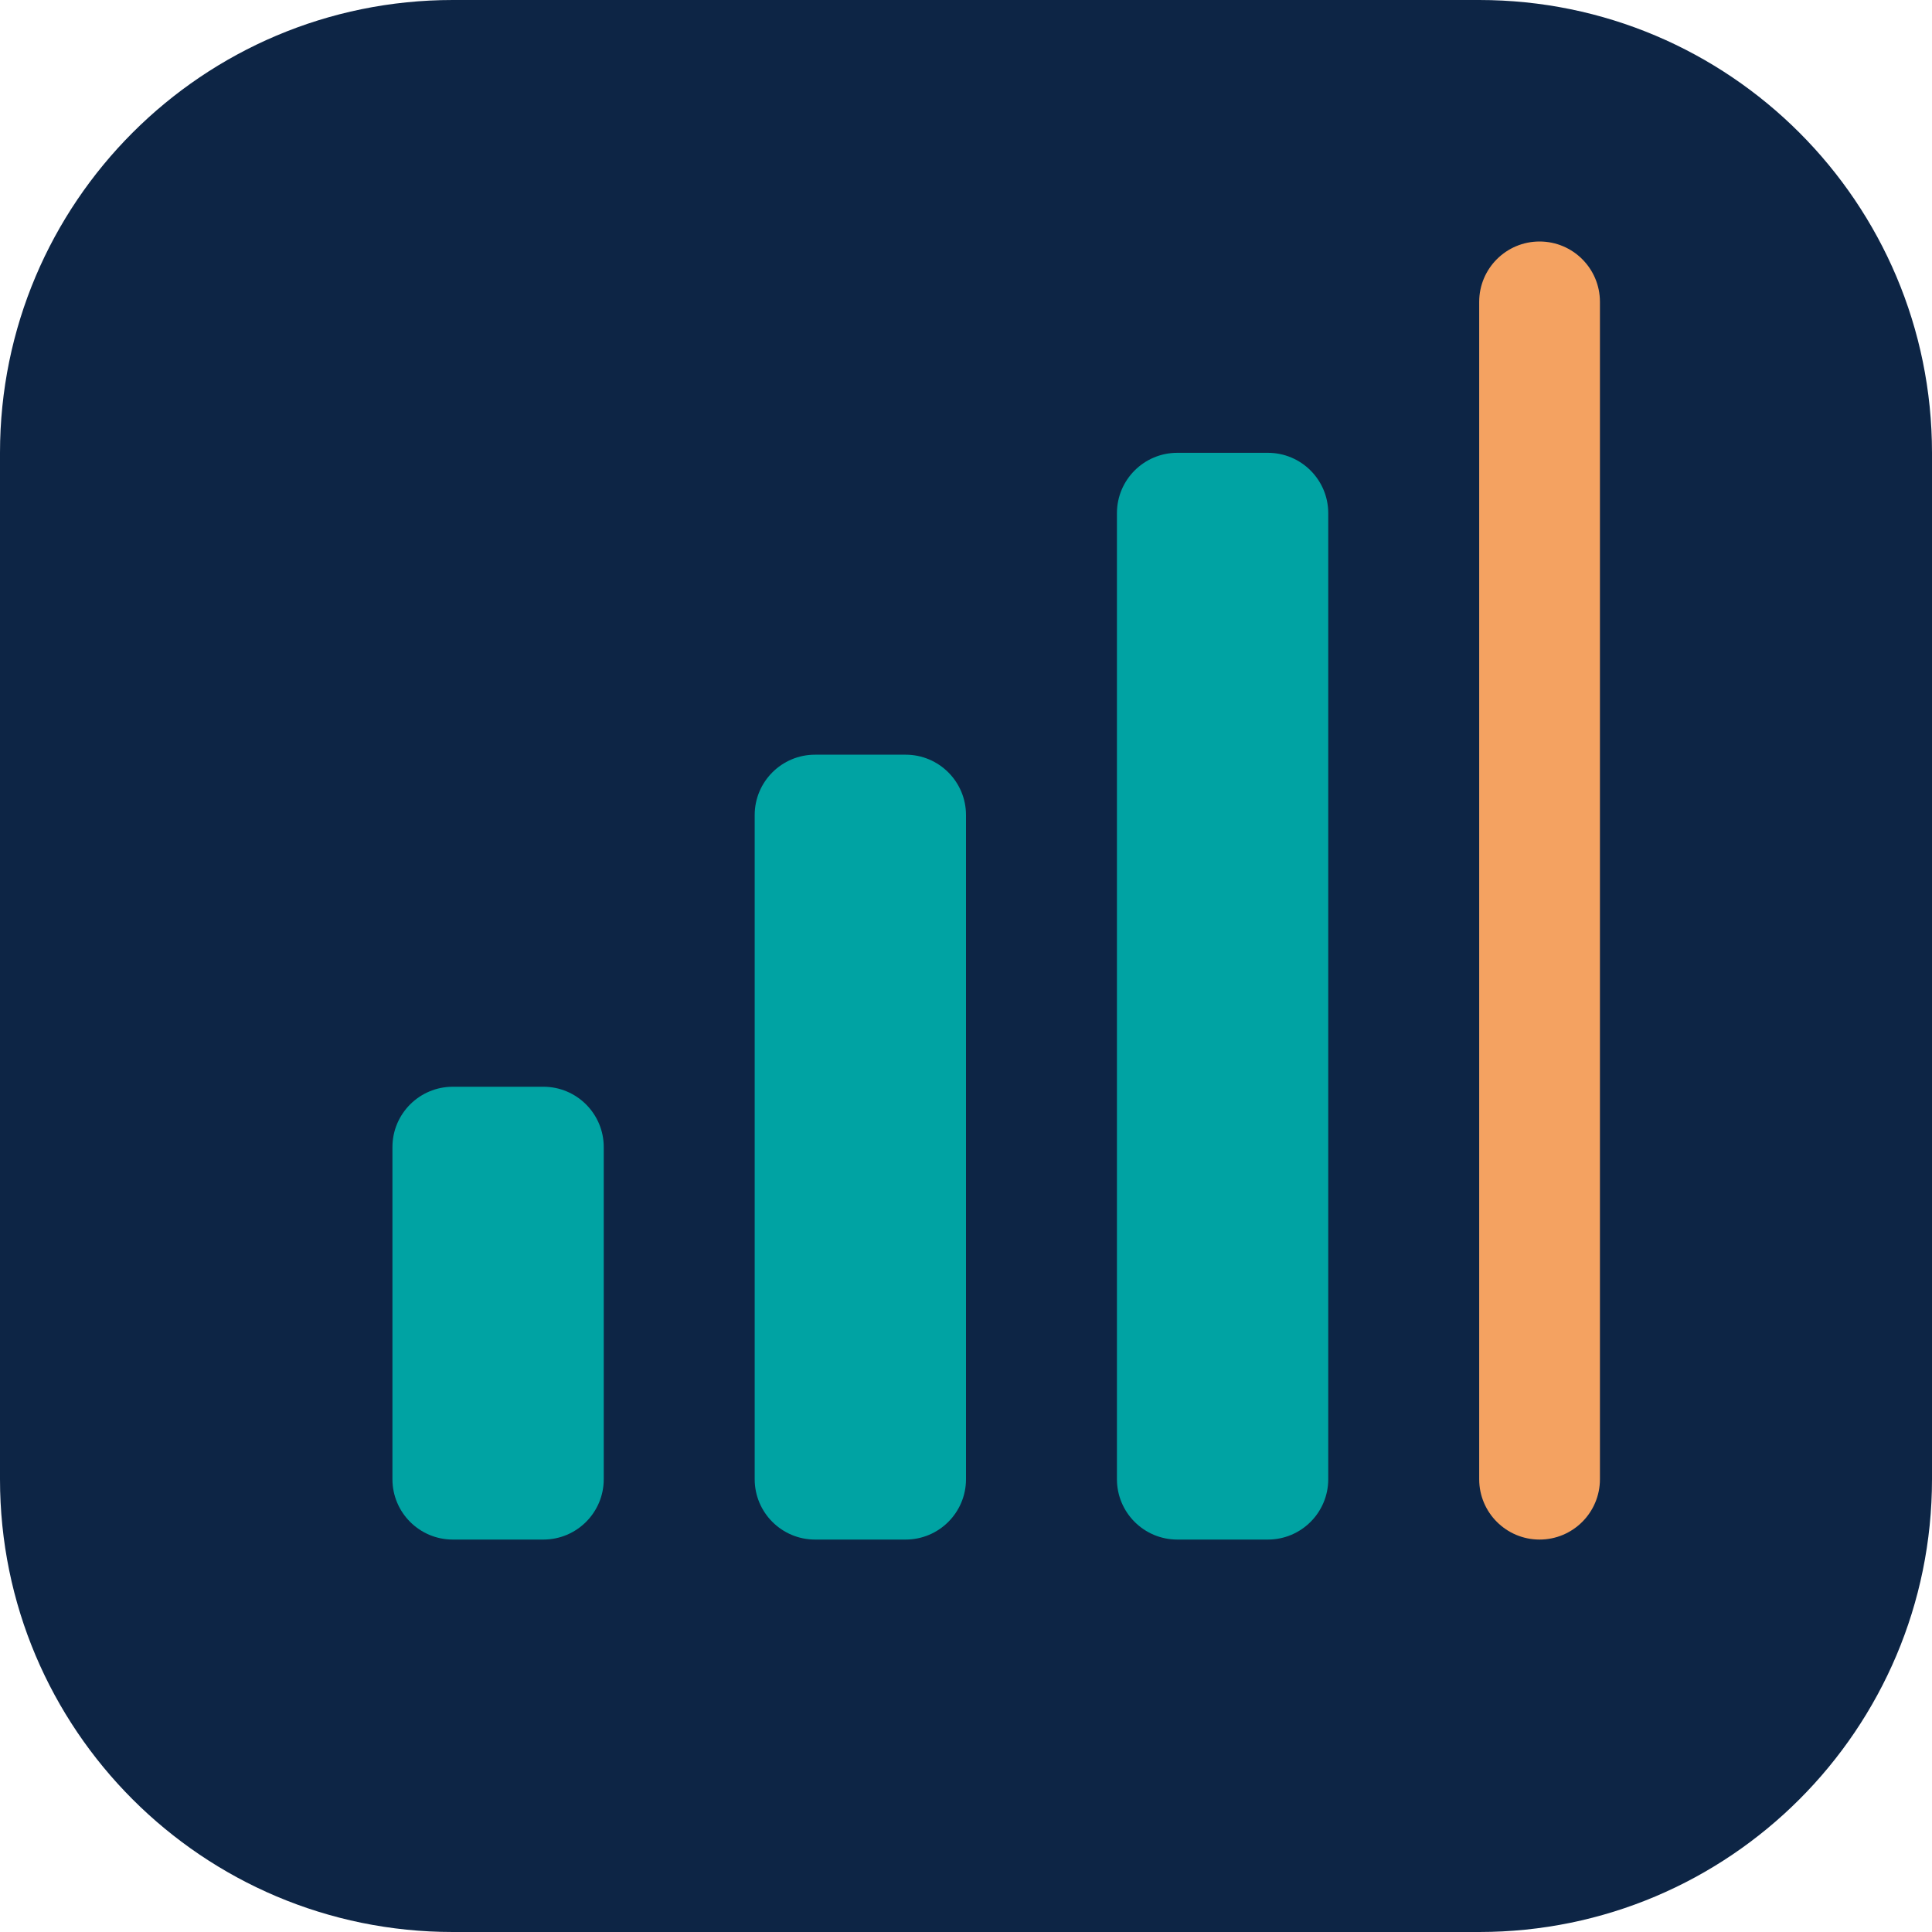
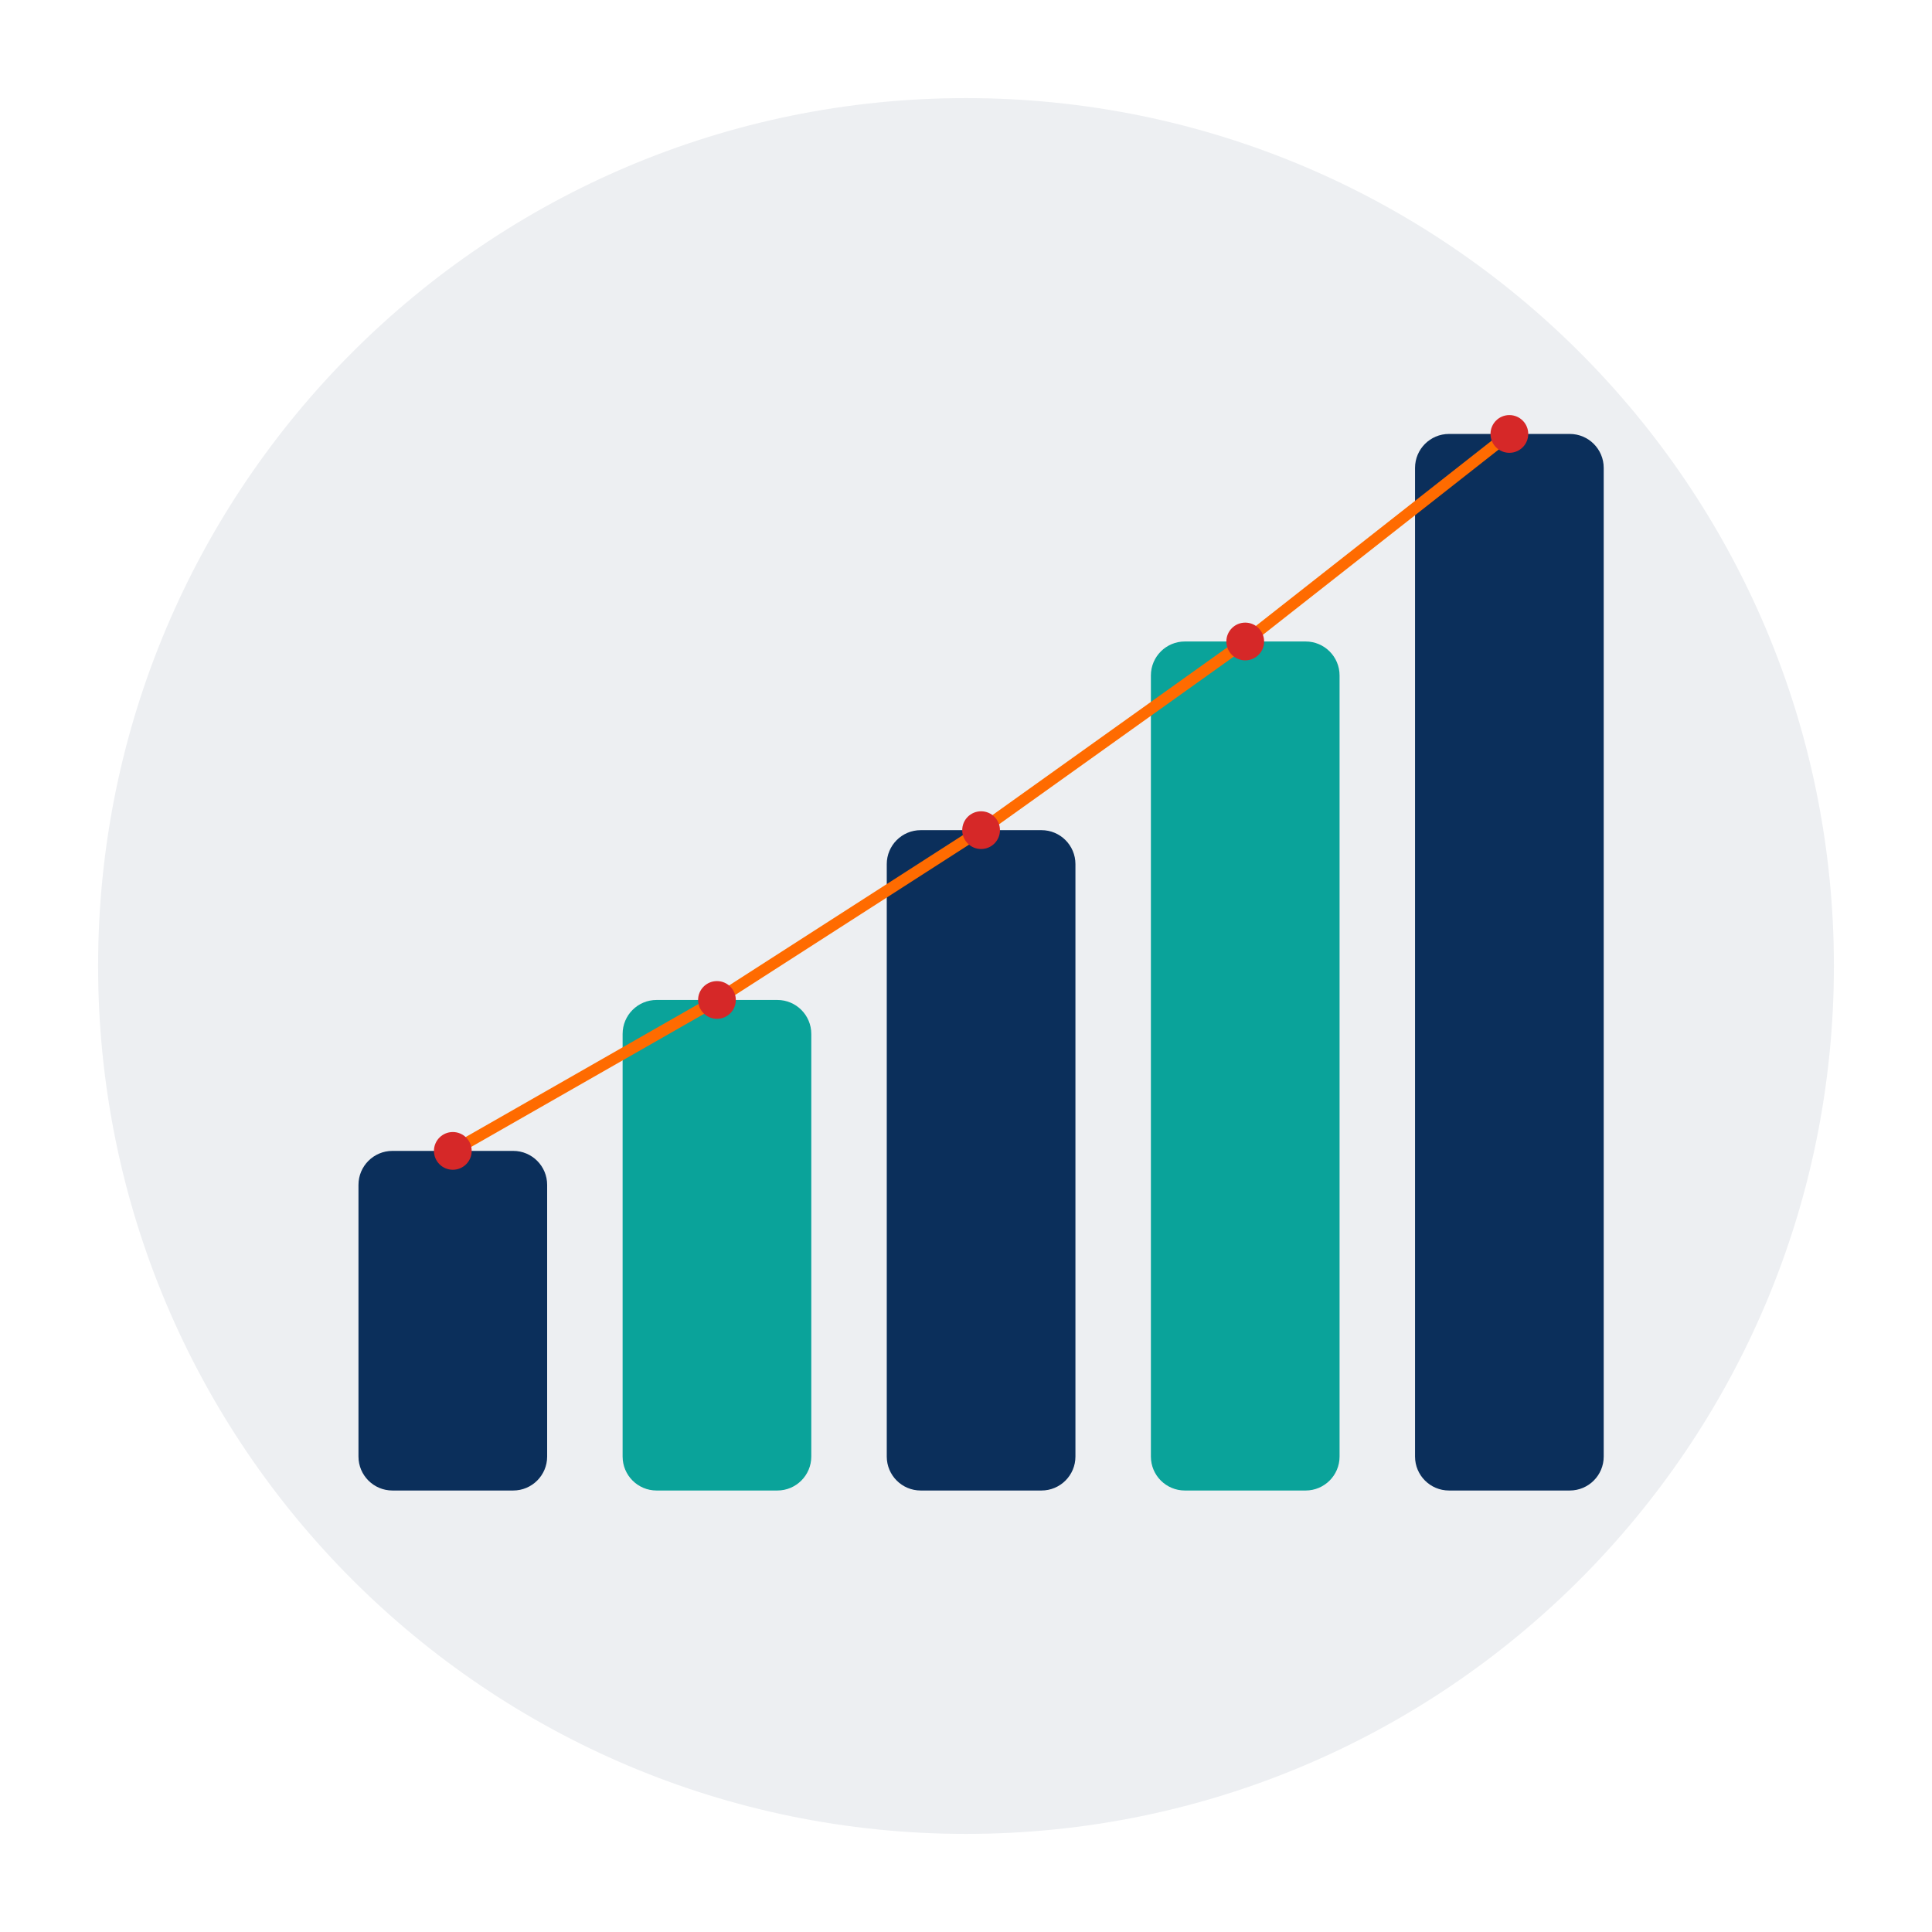
- <svg xmlns="http://www.w3.org/2000/svg" viewBox="0 0 64 64">
-   <rect width="64" height="64" rx="15" fill="#0D2545" />
-   <rect x="13" y="36" width="7" height="15" rx="2" fill="#00A3A3" />
-   <rect x="25" y="25" width="7" height="26" rx="2" fill="#00A3A3" />
-   <rect x="37" y="15" width="7" height="36" rx="2" fill="#00A3A3" />
-   <rect x="49" y="8" width="4" height="43" rx="2" fill="#F4A261" />
+ <svg xmlns="http://www.w3.org/2000/svg" width="346" height="346" xml:space="preserve" overflow="hidden">
+   <g transform="translate(-467 -187)">
+     <path d="M795.43 360C795.43 445.841 725.841 515.43 640 515.43 554.159 515.43 484.57 445.841 484.57 360 484.57 274.159 554.159 204.57 640 204.57 725.841 204.57 795.43 274.159 795.43 360Z" fill="#EDEFF2" />
+     <path d="M558.906 393.113C562.265 393.113 564.988 395.836 564.988 399.195L564.988 447.852C564.988 451.211 562.265 453.934 558.906 453.934L537.281 453.934C533.922 453.934 531.199 451.211 531.199 447.852L531.199 399.195C531.199 395.836 533.922 393.113 537.281 393.113Z" fill="#0B2F5B" />
+     <path d="M606.211 366.082C609.57 366.082 612.293 368.805 612.293 372.164L612.293 447.852C612.293 451.211 609.57 453.934 606.211 453.934L584.586 453.934C581.227 453.934 578.504 451.211 578.504 447.852L578.504 372.164C578.504 368.805 581.227 366.082 584.586 366.082Z" fill="#0AA39A" />
+     <path d="M653.516 335.672C656.875 335.672 659.598 338.395 659.598 341.754L659.598 447.852C659.598 451.211 656.875 453.934 653.516 453.934L631.891 453.934C628.532 453.934 625.809 451.211 625.809 447.852L625.809 341.754C625.809 338.395 628.532 335.672 631.891 335.672Z" fill="#0B2F5B" />
+     <path d="M700.82 301.883C704.179 301.883 706.902 304.606 706.902 307.965L706.902 447.852C706.902 451.211 704.179 453.934 700.82 453.934L679.195 453.934C675.836 453.934 673.113 451.211 673.113 447.852L673.113 307.965C673.113 304.606 675.836 301.883 679.195 301.883Z" fill="#0AA39A" />
+     <path d="M748.125 264.715C751.484 264.715 754.207 267.438 754.207 270.797L754.207 447.852C754.207 451.211 751.484 453.934 748.125 453.934L726.5 453.934C723.141 453.934 720.418 451.211 720.418 447.852L720.418 270.797C720.418 267.438 723.141 264.715 726.5 264.715Z" fill="#0B2F5B" />
+     <path d="M548.094 393.113 595.398 366.082 642.703 335.672 690.008 301.883 737.312 264.715" stroke="#FF6B00" stroke-width="2.027" stroke-linecap="round" stroke-linejoin="round" fill="none" />
+     <path d="M551.473 393.113C551.473 394.979 549.96 396.492 548.094 396.492 546.228 396.492 544.715 394.979 544.715 393.113 544.715 391.247 546.228 389.734 548.094 389.734 549.96 389.734 551.473 391.247 551.473 393.113Z" fill="#D62828" />
+     <path d="M598.777 366.082C598.777 367.948 597.265 369.461 595.398 369.461 593.532 369.461 592.02 367.948 592.02 366.082 592.02 364.216 593.532 362.703 595.398 362.703 597.265 362.703 598.777 364.216 598.777 366.082Z" fill="#D62828" />
+     <path d="M646.082 335.672C646.082 337.538 644.569 339.051 642.703 339.051 640.837 339.051 639.324 337.538 639.324 335.672 639.324 333.806 640.837 332.293 642.703 332.293 644.569 332.293 646.082 333.806 646.082 335.672Z" fill="#D62828" />
+     <path d="M693.387 301.883C693.387 303.749 691.874 305.262 690.008 305.262 688.142 305.262 686.629 303.749 686.629 301.883 686.629 300.017 688.142 298.504 690.008 298.504 691.874 298.504 693.387 300.017 693.387 301.883Z" fill="#D62828" />
+     <path d="M740.691 264.715C740.691 266.581 739.179 268.094 737.312 268.094 735.446 268.094 733.934 266.581 733.934 264.715 733.934 262.849 735.446 261.336 737.312 261.336 739.179 261.336 740.691 262.849 740.691 264.715Z" fill="#D62828" />
+   </g>
</svg>
